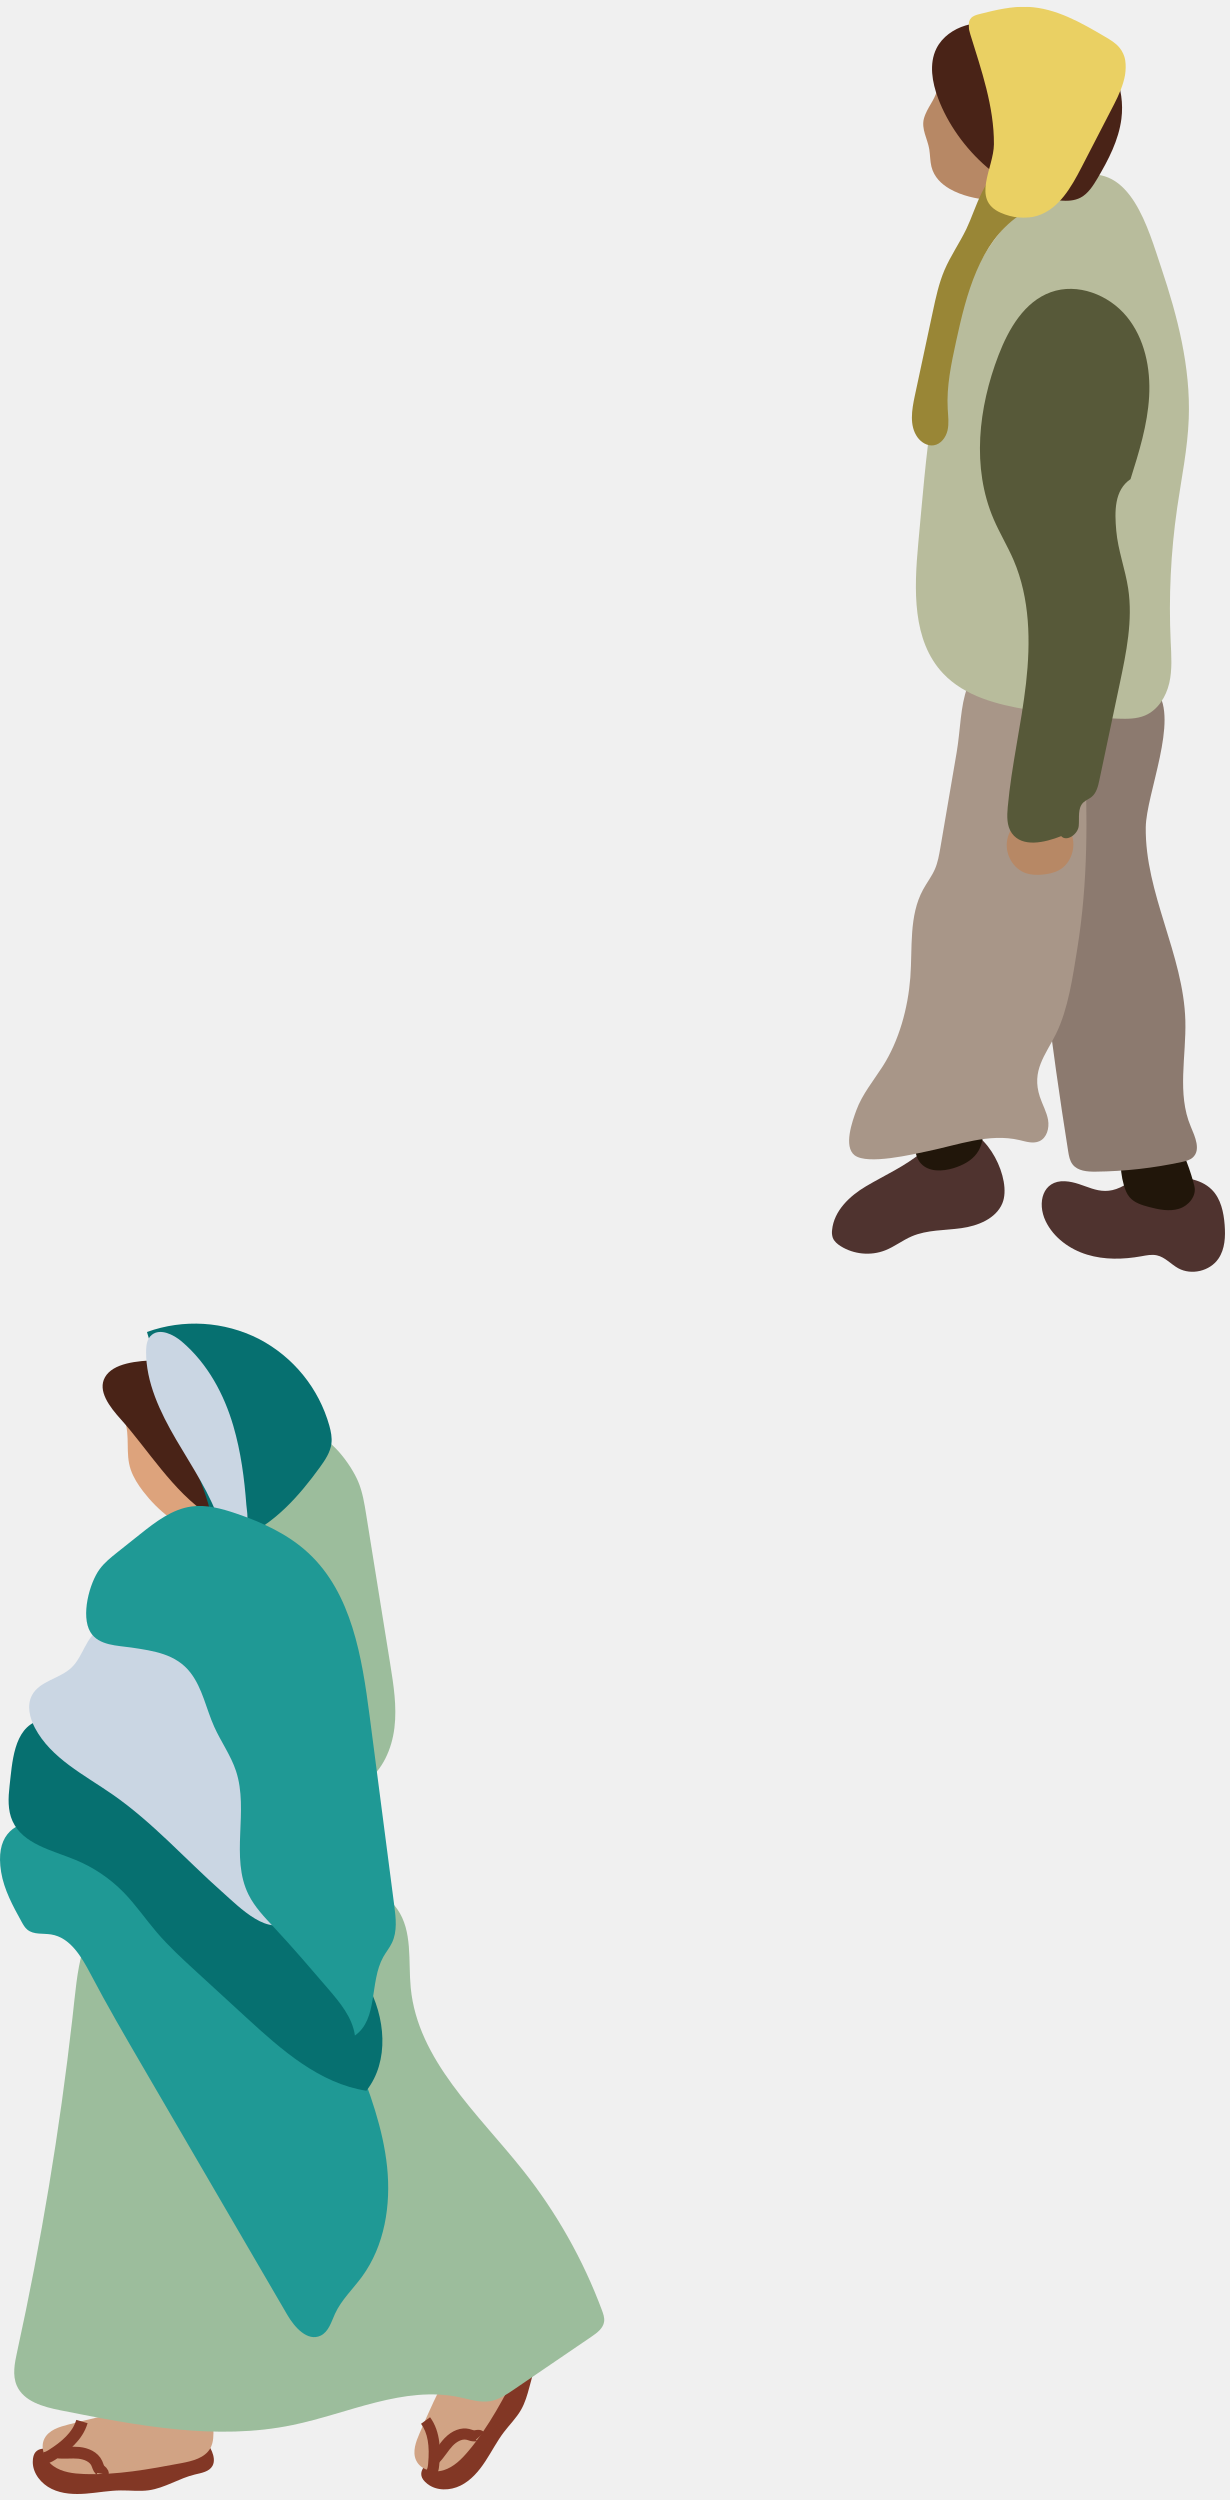
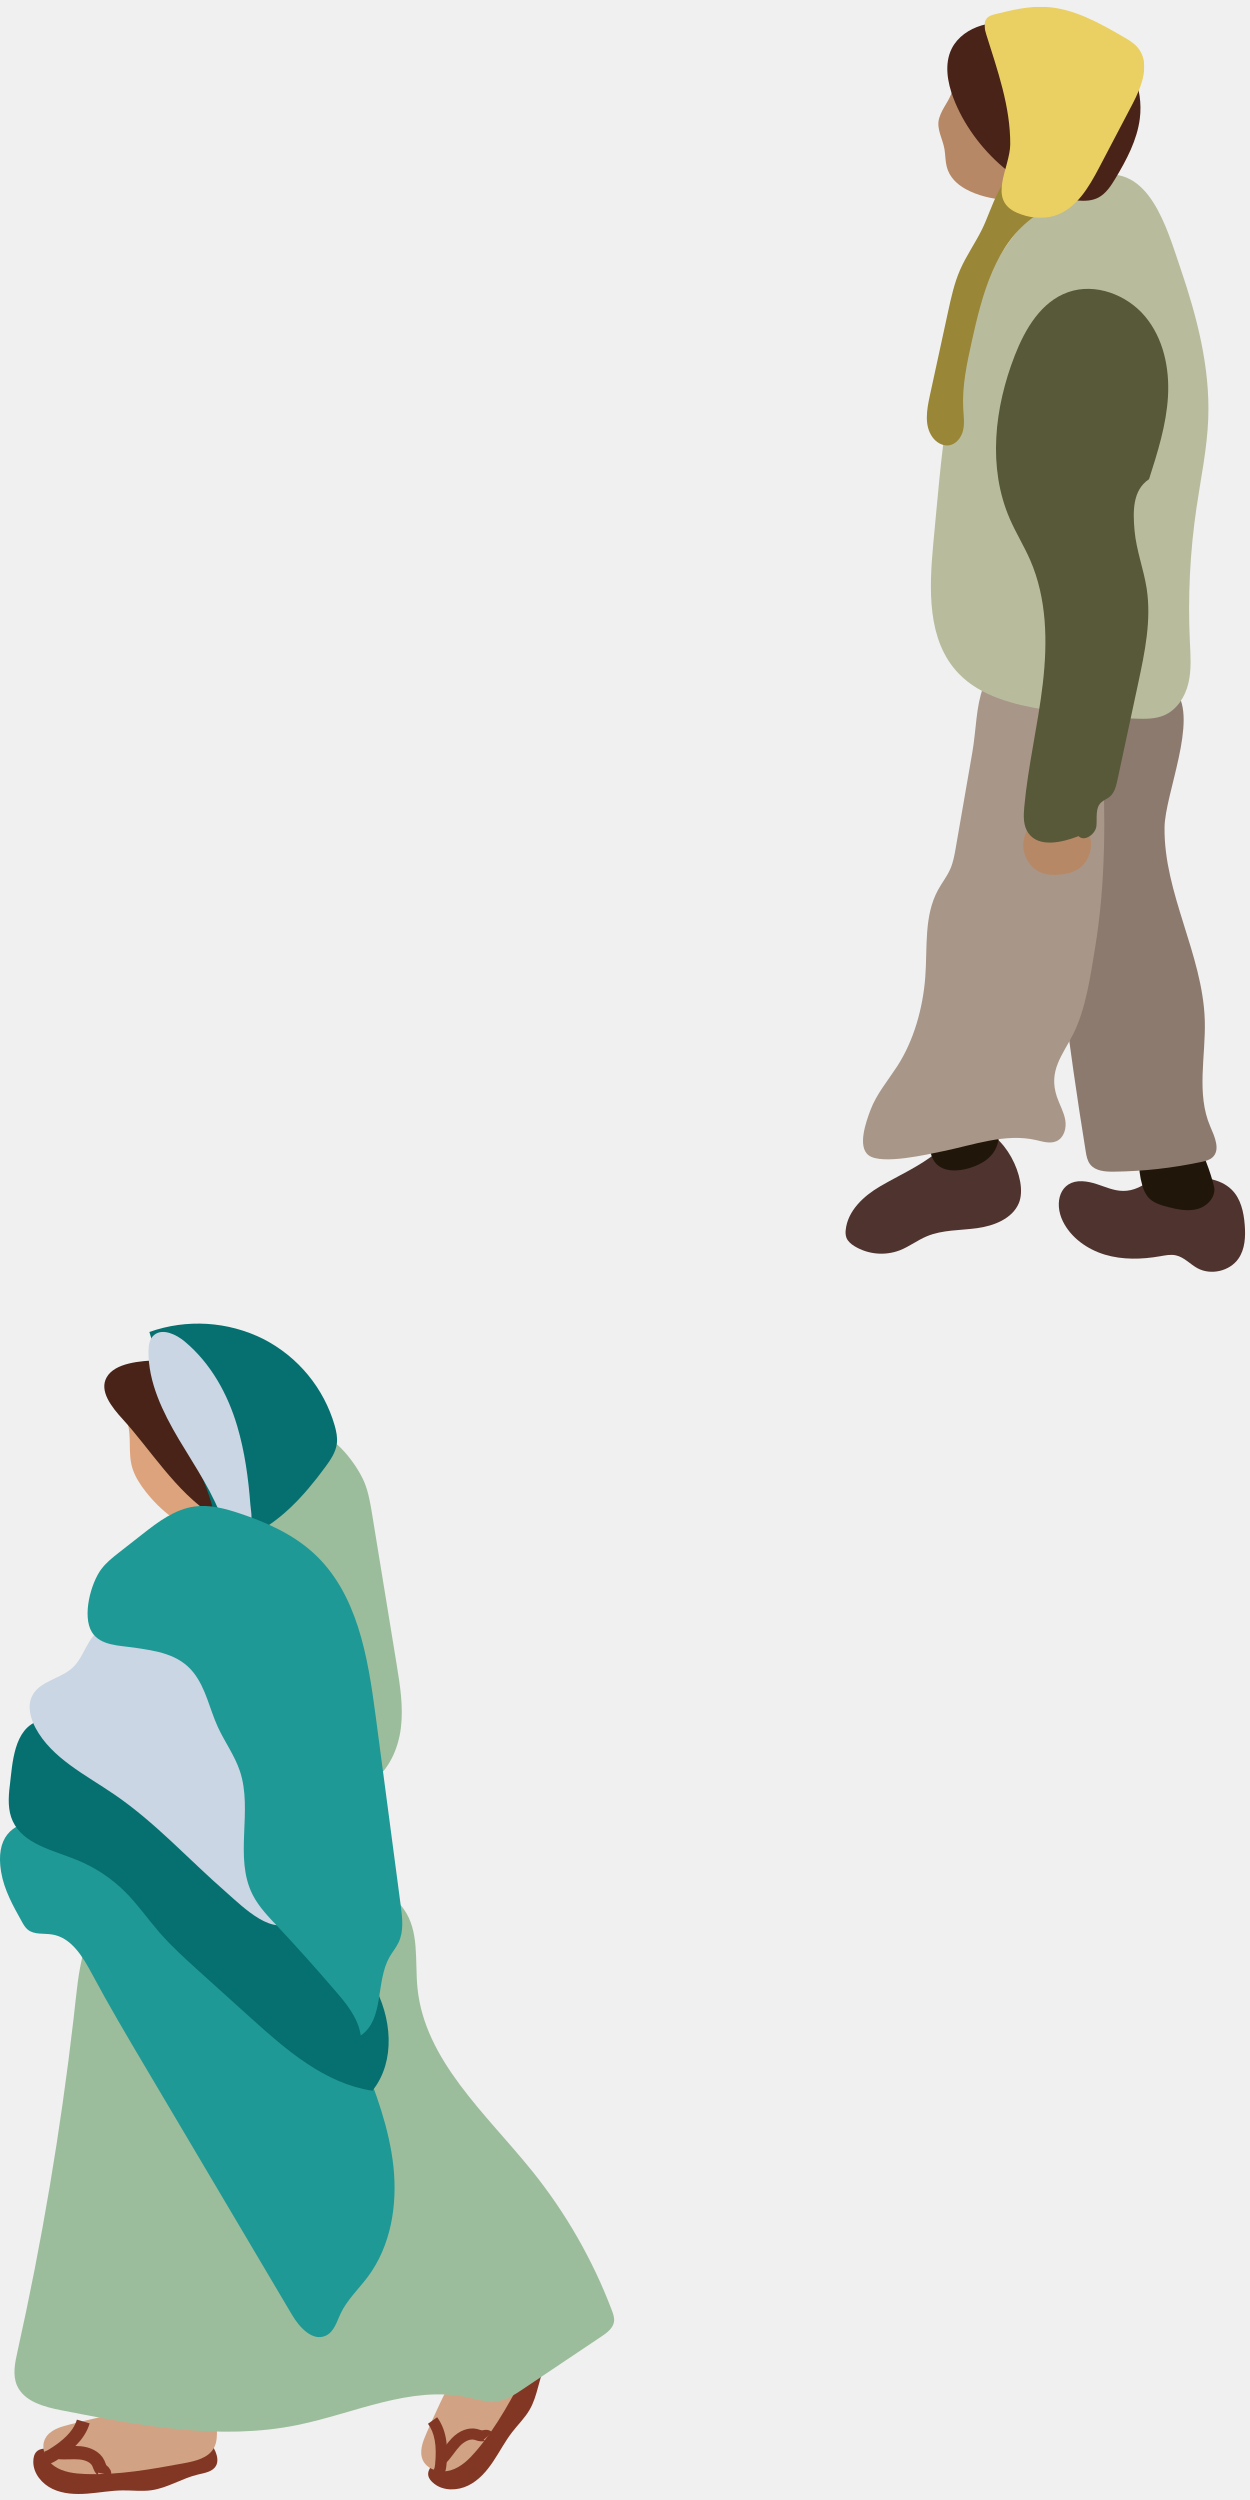
- <svg xmlns="http://www.w3.org/2000/svg" xmlns:xlink="http://www.w3.org/1999/xlink" width="61" height="124" viewBox="0 0 61 124">
+ <svg xmlns="http://www.w3.org/2000/svg" xmlns:xlink="http://www.w3.org/1999/xlink" width="47" height="94" viewBox="0 0 47 94">
  <defs>
-     <path id="a" d="M.188.297h7.797v10.468H.188z" />
+     <path id="a" d="M.144.225h6.009V8.16H.144z" />
  </defs>
  <g fill="none" fill-rule="evenodd">
-     <path fill="#DDA37C" d="M9.37 67.458c-.661-.215-1.38.18-1.842.696-.463.518-.769 1.16-1.232 1.677-.079.087-.165.178-.183.293-.017.108.03.215.067.318.286.784.027 1.647.304 2.452.135.393.363.748.616 1.078.744.97 1.745 1.77 2.914 2.132" />
-     <path fill="#823725" d="M21.201 123.203c.456.355 1.124.339 1.642.082.518-.256.907-.714 1.224-1.196.318-.48.58-1 .929-1.459.28-.369.616-.698.846-1.1.4-.699.447-1.546.778-2.28.138-.307.329-.648.194-.956-.097-.223-.34-.347-.577-.412-.215-.059-.458-.082-.653.027-.124.07-.216.184-.302.297-.894 1.174-1.6 2.473-2.392 3.713a17.086 17.086 0 0 1-1.292 1.798c-.398.475-1.118.924-.397 1.486" />
-     <path fill="#D1A384" d="M22.261 115.129c.465.134.69.692.626 1.169-.063.478-.338.896-.584 1.31-.58.978-1.034 2.024-1.486 3.067-.187.431-.375.928-.179 1.355.22.48.858.647 1.362.493.504-.154.896-.548 1.234-.951 1.042-1.242 1.79-2.697 2.53-4.139.254-.497.514-1.08.291-1.592-.135-.31-.42-.524-.695-.722-.553-.402-1.129-.813-1.8-.947" />
-     <path fill="#823725" d="M21.514 122.918l-.356-.423c.054-.045.07-.204.076-.273.089-.917-.022-1.554-.35-2.003l.448-.324c.541.741.518 1.714.453 2.38-.015.16-.044.453-.27.643" />
-     <path fill="#823725" d="M21.768 122.16l-.395-.386c.116-.12.218-.257.326-.403.106-.145.217-.296.349-.435.365-.384.824-.555 1.225-.46.043.01.085.024.126.037.048.015.107.035.13.031l.04-.007c.09-.017.3-.059.45.111l-.417.363c.046.052.104.06.121.06-.014 0-.03.004-.045.007a1.04 1.04 0 0 1-.08.014.826.826 0 0 1-.368-.054c-.029-.009-.057-.019-.086-.025-.245-.06-.519.118-.695.302a4.035 4.035 0 0 0-.304.382c-.114.155-.233.316-.377.463M1.625 122.106c-.002.576.42 1.094.94 1.345.52.252 1.12.278 1.697.234.576-.045 1.148-.155 1.726-.16.464-.006.931.057 1.39-.007.8-.111 1.5-.594 2.286-.782.327-.078.714-.137.876-.431.118-.214.066-.482-.026-.708-.085-.206-.216-.411-.421-.499-.131-.056-.278-.057-.42-.056-1.48.013-2.941.252-4.41.386-.737.067-1.477.11-2.217.082-.62-.024-1.417-.317-1.42.596" />
-     <path fill="#D1A384" d="M8.678 118c.178.449-.127.968-.544 1.21-.418.242-.918.282-1.397.341-1.13.14-2.238.423-3.342.705-.457.116-.965.272-1.185.688-.245.466.012 1.072.443 1.376.431.304.983.371 1.51.391 1.623.062 3.234-.239 4.83-.538.55-.104 1.171-.255 1.442-.745.163-.296.158-.652.148-.99-.02-.681-.047-1.388-.35-1.998" />
-     <path fill="#9CBD9C" d="M.847 116.661c-.12.551-.24 1.145-.016 1.663.345.793 1.32 1.059 2.171 1.228 3.8.757 7.726 1.515 11.52.728 2.767-.575 5.516-1.964 8.28-1.375.498.105 1.003.276 1.505.193.435-.072.813-.326 1.177-.574l3.862-2.631c.272-.186.57-.409.618-.735.028-.194-.04-.387-.108-.571-.93-2.5-2.257-4.851-3.917-6.94-2.24-2.82-5.22-5.466-5.566-9.046-.13-1.334.102-2.81-.668-3.909-.45-.64-1.167-1.032-1.858-1.4l-3.816-2.036c-.446-.238-.903-.479-1.402-.554-.486-.074-.982.015-1.459.134-2.039.51-3.92 1.613-5.385 3.113-1.885 1.93-1.902 3.599-2.196 6.18a164.015 164.015 0 0 1-2.742 16.532" />
-     <path fill="#1F9995" d="M.056 92.85c.144.883.583 1.686 1.015 2.47.078.142.16.289.286.392.314.26.777.173 1.18.237.948.15 1.507 1.11 1.953 1.957.82 1.56 1.707 3.084 2.595 4.608l4.087 7.018 3.083 5.293c.36.617 1.003 1.332 1.648 1.023.399-.192.528-.68.712-1.082.315-.69.886-1.224 1.335-1.836 1.129-1.54 1.448-3.556 1.25-5.454-.197-1.898-.867-3.711-1.563-5.488-.101-.257-.204-.518-.37-.74-.172-.228-.402-.406-.624-.586-1.929-1.567-3.455-3.605-5.507-5.008-.695-.474-1.442-.87-2.123-1.362-1.305-.943-2.353-2.225-3.741-3.04-1.924-1.13-5.78-1.854-5.216 1.599" />
-     <path fill="#067070" d="M.474 88.587c-.067.584-.096 1.2.146 1.737.516 1.148 1.962 1.448 3.129 1.929.884.365 1.694.91 2.364 1.59.609.618 1.098 1.341 1.662 2 .6.701 1.282 1.327 1.962 1.951l2.505 2.299c1.73 1.588 3.606 3.248 5.93 3.608 1.161-1.477.946-3.67.03-5.309-.916-1.639-2.4-2.869-3.789-4.136a54.035 54.035 0 0 1-6.938-7.668c-.157-.21-.318-.428-.54-.567-.244-.152-.537-.196-.821-.237-1.18-.17-2.985-.786-4.176-.446-1.281.364-1.333 2.158-1.464 3.25" />
-     <path fill="#492317" d="M6.002 70.408c-.573-.636-1.174-1.425-.794-2.098.396-.7 1.589-.818 2.596-.845l1.352-.037c.5-.014 1.028-.023 1.48.168.491.206.795.607 1.023 1 .81 1.389 1.025 2.926.898 4.403-.103 1.206-.089 3.487-2.21 2.131-1.732-1.107-3.062-3.301-4.345-4.722" />
-     <path fill="#9CBD9C" d="M17.771 73.5c.211.507.3 1.055.387 1.597.4 2.479.797 4.957 1.196 7.435.168 1.048.337 2.111.21 3.165-.127 1.053-.59 2.113-1.459 2.725.547-3.178-.717-6.37-2.13-9.27-.182-.372-.369-.746-.637-1.061-.854-1.004-2.423-1.289-3.066-2.438-.501-.896-.242-2.067.387-2.878.531-.685 1.8-1.8 2.745-1.688.976.116 2.022 1.585 2.367 2.413" />
-     <path fill="#067070" d="M9.487 72.366a57.204 57.204 0 0 1-2.197-6.3 7.02 7.02 0 0 1 5.55.344 6.985 6.985 0 0 1 3.497 4.31c.078.286.138.583.102.878-.055.44-.316.824-.576 1.183-1.022 1.41-2.275 2.845-3.933 3.509-1.221.489-1.23.145-1.429-.965-.184-1.031-.614-1.998-1.014-2.959" />
-     <path fill="#CAD6E3" d="M10.921 75.586c-.474-1.485-1.389-2.818-2.187-4.184-.798-1.367-1.503-2.85-1.488-4.383.003-.3.05-.628.29-.816.414-.327 1.062-.017 1.478.336 1.293 1.1 2.103 2.625 2.56 4.19.373 1.277.548 2.605.645 3.914.026.346.162.861-.132 1.13-.304.277-1.033.23-1.166-.187M11.022 93.842c-1.82-1.614-3.45-3.456-5.45-4.843-1.4-.972-3.04-1.786-3.837-3.29-.266-.503-.416-1.13-.145-1.631.384-.712 1.381-.811 1.965-1.373.575-.554.704-1.518 1.402-1.908.383-.215.848-.199 1.287-.177.78.038 1.6.089 2.261.504.433.273.761.68 1.08 1.079l1.55 1.942c1.728 2.163 3.514 4.455 3.968 7.183.196 1.178.146 2.885-.72 3.827-.963 1.046-2.533-.579-3.36-1.313" />
-     <path fill="#1F9995" d="M4.944 77.829c.24-.327.562-.584.88-.837l1.124-.895c.767-.61 1.585-1.244 2.557-1.376.738-.1 1.482.104 2.187.342 1.305.442 2.591 1.028 3.6 1.964 2.157 2 2.66 5.163 3.04 8.076l1.224 9.418c.08.617.155 1.275-.112 1.837-.118.249-.296.463-.431.702-.695 1.234-.246 3.09-1.409 3.902-.123-.888-.73-1.62-1.314-2.302-.885-1.032-1.77-2.065-2.697-3.06-.47-.503-.959-1.008-1.265-1.625-.924-1.857.028-4.163-.622-6.132-.256-.775-.745-1.45-1.08-2.194-.397-.88-.58-1.909-1.18-2.686-.719-.928-1.821-1.078-2.916-1.243-.692-.104-1.636-.09-2.045-.766-.486-.803-.05-2.436.459-3.125" />
-     <path stroke="#823725" stroke-width=".584" d="M2.101 121.909c.164.035.327-.054.47-.144.644-.405 1.28-.928 1.493-1.657M2.831 121.64c.359.043.723-.014 1.083.021.359.036.742.195.89.524.05.11.073.239.159.325.06.061.158.117.142.202" />
-     <path fill="#4F332F" d="M55.566 58.895c.209-.097.398-.23.607-.327.505-.23 1.082-.222 1.637-.21.814.019 1.715.072 2.292.646.451.45.593 1.12.641 1.755.044.577.017 1.195-.31 1.672-.421.618-1.336.835-1.992.475-.364-.2-.653-.552-1.059-.641-.255-.056-.518 0-.775.047-.892.159-1.825.182-2.69-.083-.866-.265-1.66-.843-2.052-1.658-.44-.916-.145-2.034.951-1.982.997.048 1.654.817 2.75.306" />
-     <path fill="#21160A" d="M59.242 58.836c.12.485-.29.976-.77 1.121-.48.146-.996.037-1.481-.09-.355-.093-.729-.208-.966-.488-.144-.17-.222-.385-.283-.6-.234-.819-.23-1.767.281-2.45 1.7-2.27 2.914 1.268 3.22 2.507" />
-     <path fill="#8C7A6F" d="M56.83 41.03c-.045 3.274 1.87 6.314 1.963 9.587.05 1.77-.422 3.628.268 5.259.215.508.511 1.166.101 1.535-.144.13-.341.178-.53.22a21.282 21.282 0 0 1-4.287.483c-.415.005-.89-.03-1.144-.358-.142-.183-.183-.422-.22-.652a225.054 225.054 0 0 1-1.962-16.013c-.193-2.236-.243-4.783 1.355-6.361 1.02-1.009 3.922-1.821 5.01-.439 1.095 1.391-.532 5.09-.554 6.74" />
-     <path fill="#4F332F" d="M49.72 59.677c-.319.768-1.212 1.126-2.038 1.24-.826.116-1.692.077-2.459.405-.458.196-.857.515-1.32.696-.713.28-1.556.2-2.203-.207-.166-.104-.326-.238-.395-.421a.859.859 0 0 1-.033-.386c.093-.945.867-1.683 1.686-2.167.955-.563 1.902-.976 2.764-1.684.528-.434 1.103-1.153 1.86-1.153 1.382-.002 2.622 2.506 2.137 3.677" />
-     <path fill="#21160A" d="M45.458 55.042c.115.446.003.914-.052 1.372-.055.457-.034.971.282 1.307.39.415 1.06.387 1.606.22.444-.137.883-.358 1.156-.732.555-.762.244-1.82-.086-2.702-.094-.25-.192-.508-.376-.703-.255-.272-.635-.381-.995-.48-.22-.06-.448-.12-.673-.085-.41.064-.714.443-.818.844-.104.402-.05.825.006 1.235" />
-     <path fill="#A89688" d="M47.451 37.315l-.809 4.732c-.062.36-.125.726-.27 1.062-.157.36-.402.673-.589 1.018-.707 1.302-.52 2.88-.631 4.356-.115 1.51-.553 3.137-1.38 4.423-.453.705-1.01 1.377-1.3 2.171-.2.546-.644 1.791-.084 2.224.64.495 2.915-.053 3.644-.205 1.502-.312 3.03-.897 4.524-.55.33.077.687.197.997.058.372-.168.5-.648.432-1.05-.068-.4-.28-.762-.407-1.149-.43-1.302.271-2.059.795-3.115.617-1.246.84-2.875 1.06-4.234.531-3.26.521-6.586.355-9.876-.052-1.045-.133-2.138-.69-3.025a3.227 3.227 0 0 0-2.482-1.479c-3.187-.206-2.793 2.463-3.165 4.639" />
-     <path fill="#B78865" d="M52.981 41.069c.486.645.26 1.697-.447 2.088-.257.141-.552.2-.844.225-.266.022-.539.016-.792-.067-.634-.208-1.04-.916-.954-1.576.086-.66.618-1.223 1.259-1.407.64-.184 1.36-.01 1.887.398" />
-     <path fill="#B8BC9C" d="M57.602 13.294c.81 2.415 1.456 4.93 1.36 7.474-.055 1.484-.361 2.947-.574 4.417a35.05 35.05 0 0 0-.322 6.64c.032.688.084 1.389-.072 2.061-.156.672-.56 1.328-1.196 1.6-.418.178-.89.175-1.344.16a34.12 34.12 0 0 1-4.469-.445c-1.529-.254-3.134-.665-4.199-1.789-1.555-1.641-1.447-4.193-1.242-6.441l.152-1.665c.386-4.228.816-8.6 2.907-12.298 1.079-1.908 2.756-3.673 4.934-4.261 2.538-.685 3.41 2.596 4.065 4.547" />
-     <path fill="#575939" d="M56.074 23.766c.42-1.339.844-2.695.923-4.097.08-1.4-.219-2.875-1.108-3.963-.89-1.088-2.444-1.69-3.768-1.214-1.32.476-2.095 1.827-2.597 3.133-.995 2.594-1.336 5.568-.241 8.121.297.693.692 1.34.99 2.033.816 1.903.851 4.052.618 6.11-.234 2.056-.721 4.08-.907 6.142-.04.446-.056.933.204 1.298.513.719 1.625.469 2.447.143.272.303.832-.097.87-.502.038-.405-.065-.882.227-1.166.118-.114.282-.171.41-.275.243-.197.322-.528.387-.835l1.008-4.775c.329-1.559.66-3.159.42-4.733-.147-.963-.504-1.889-.59-2.858-.086-.97-.1-2.015.707-2.562" />
-     <path fill="#B78865" d="M45.906 5.653c-.03.072-.057.146-.078.221-.143.523.179 1.014.263 1.524.046.283.04.585.106.86.129.532.51.881.906 1.109.613.35 1.299.486 1.982.564.976.112 2.005.104 2.933-.428.929-.53 1.726-1.704 1.72-2.961-.001-.63-.197-1.212-.399-1.768-.18-.497-.37-.995-.655-1.4-.625-.887-1.609-1.2-2.54-1.475-.905-.268-2.154-.59-2.898.455-.544.764-.53 1.838-.984 2.64-.123.218-.26.43-.356.659" />
-     <path fill="#492317" d="M46.53 4.875c-.294-.783-.46-1.71-.083-2.47.289-.581.854-.961 1.441-1.14.587-.179 1.202-.182 1.808-.184 1.497-.006 3.09.02 4.32.907 1.153.834 1.798 2.404 1.605 3.908-.136 1.06-.644 2.029-1.18 2.94-.222.375-.468.764-.837.962-.309.166-.667.176-1.007.15-2.603-.2-5.116-2.54-6.067-5.073" />
-     <path fill="#998636" d="M51.533 9.804c-.203.41-.637.64-1.011.901-1.949 1.36-2.593 3.898-3.097 6.216-.24 1.109-.483 2.234-.418 3.366.02.356.07.717-.01 1.064-.081.347-.333.684-.686.737-.312.046-.621-.144-.805-.4-.411-.575-.28-1.358-.133-2.048l.896-4.19c.149-.698.3-1.402.58-2.06.303-.706.75-1.342 1.084-2.035.484-1 .879-2.749 2.057-3.219.968-.386 2.056.637 1.543 1.668" />
-     <g transform="translate(47.856 .039)">
+     <path fill="#DDA37C" d="M7.22 51.138c-.51-.163-1.063.135-1.42.527-.357.393-.592.88-.95 1.271-.06.066-.126.135-.14.222-.013.083.023.164.052.242.22.594.02 1.248.234 1.858.104.299.28.568.475.818.573.735 1.344 1.341 2.245 1.616" />
+     <path fill="#823725" d="M16.335 93.396c.351.269.866.256 1.265.062.4-.194.699-.541.943-.906.245-.365.447-.758.716-1.106.216-.28.475-.53.652-.835.309-.53.345-1.172.6-1.728.106-.232.253-.491.15-.724-.076-.17-.263-.263-.446-.313-.165-.045-.352-.062-.503.02a.799.799 0 0 0-.232.226c-.69.89-1.233 1.874-1.844 2.815-.306.471-.629.933-.995 1.362-.307.36-.862.701-.306 1.127" />
+     <path fill="#D1A384" d="M17.152 87.275c.358.102.532.525.483.886-.05.362-.261.68-.45.994-.448.74-.797 1.534-1.146 2.324-.144.327-.288.704-.138 1.028.17.363.661.49 1.05.374.389-.117.69-.416.951-.722.803-.94 1.379-2.044 1.949-3.137.196-.377.396-.818.224-1.207-.103-.235-.324-.397-.535-.547-.426-.305-.87-.617-1.387-.719" />
+     <path fill="#823725" d="M16.576 93.18l-.274-.32c.042-.035.054-.156.059-.208.068-.695-.017-1.178-.27-1.518l.345-.246c.417.562.399 1.3.35 1.805-.013.12-.035.343-.21.487" />
+     <path fill="#823725" d="M16.772 92.605l-.305-.293c.09-.09.169-.194.252-.305.082-.11.167-.224.269-.33.281-.29.635-.42.944-.348.032.007.065.018.097.028.037.011.082.026.1.023l.031-.005c.07-.013.231-.045.346.084l-.32.275a.13.13 0 0 0 .093.045l-.036.006a.646.646 0 0 1-.345-.03c-.022-.007-.044-.015-.066-.02-.188-.044-.4.09-.535.23a3.068 3.068 0 0 0-.234.289c-.089.118-.18.24-.29.351M1.252 92.564c-.002.437.323.83.724 1.02.4.19.864.21 1.308.177.444-.034.884-.117 1.33-.122.357-.004.717.044 1.071-.005.616-.084 1.156-.45 1.76-.592.253-.06.551-.104.676-.327.09-.162.051-.365-.02-.536-.066-.157-.166-.312-.325-.379a.816.816 0 0 0-.324-.042c-1.139.01-2.265.19-3.397.292-.568.051-1.138.084-1.708.062-.478-.017-1.092-.24-1.095.452" />
+     <path fill="#D1A384" d="M6.686 89.452c.137.34-.097.734-.419.917-.322.183-.707.213-1.077.259-.87.106-1.723.32-2.574.534-.352.088-.744.206-.913.522-.189.353.01.812.341 1.043.332.23.758.28 1.164.296 1.25.046 2.492-.181 3.721-.408.424-.079.903-.194 1.11-.564.127-.225.123-.495.115-.751-.016-.517-.036-1.052-.27-1.515" />
+     <path fill="#9CBD9C" d="M.653 88.437c-.093.417-.185.868-.013 1.26.266.602 1.018.803 1.673.931 2.928.574 5.953 1.149 8.876.552 2.132-.436 4.25-1.489 6.38-1.043.384.08.773.21 1.16.147.334-.055.626-.247.906-.435l2.976-1.995c.21-.14.438-.31.476-.557.022-.147-.03-.294-.083-.433a19.216 19.216 0 0 0-3.018-5.261c-1.725-2.137-4.021-4.143-4.289-6.857-.1-1.012.079-2.13-.515-2.963-.345-.486-.898-.782-1.43-1.062l-2.941-1.543c-.344-.18-.696-.363-1.08-.42-.375-.056-.757.011-1.124.102a8.885 8.885 0 0 0-4.15 2.36c-1.452 1.463-1.465 2.727-1.691 4.684A122.494 122.494 0 0 1 .653 88.437" />
+     <path fill="#1F9995" d="M.043 70.387c.11.669.45 1.278.782 1.872.06.107.123.218.22.297.243.197.6.131.91.18.73.113 1.16.84 1.504 1.483.632 1.183 1.316 2.338 2 3.493l3.15 5.32 2.375 4.013c.276.467.772 1.01 1.269.775.308-.145.407-.515.549-.82.243-.523.683-.928 1.028-1.392.87-1.167 1.116-2.696.964-4.134-.152-1.439-.668-2.814-1.205-4.16-.078-.196-.157-.393-.285-.561-.132-.173-.31-.308-.48-.445-1.487-1.187-2.663-2.733-4.244-3.796-.535-.36-1.11-.66-1.636-1.033-1.005-.714-1.812-1.687-2.882-2.305C2.58 68.32-.391 67.77.042 70.387" />
+     <path fill="#067070" d="M.366 67.155c-.053.443-.075.91.111 1.316.398.87 1.513 1.098 2.411 1.463.682.276 1.306.689 1.822 1.206.469.468.846 1.016 1.28 1.515.463.532.988 1.006 1.512 1.48l1.93 1.742c1.333 1.204 2.779 2.462 4.57 2.735.894-1.12.728-2.782.023-4.024-.706-1.243-1.85-2.175-2.92-3.136A41.205 41.205 0 0 1 5.76 65.64c-.12-.16-.244-.324-.416-.43-.187-.114-.413-.148-.632-.18-.91-.129-2.3-.595-3.218-.338-.987.276-1.026 1.636-1.127 2.464" />
+     <path fill="#492317" d="M4.624 53.373c-.441-.481-.904-1.08-.611-1.59.304-.53 1.224-.62 2-.64l1.041-.029c.385-.01.793-.017 1.14.128.38.156.613.46.79.758.623 1.053.789 2.218.691 3.338-.08.914-.068 2.643-1.702 1.615-1.335-.839-2.36-2.502-3.349-3.58" />
+     <path fill="#9CBD9C" d="M13.693 55.717c.162.385.23.8.298 1.212l.92 5.636c.13.794.26 1.6.163 2.399-.098.798-.455 1.601-1.124 2.066.421-2.41-.552-4.83-1.642-7.028-.14-.282-.284-.565-.49-.804-.659-.761-1.867-.977-2.362-1.848-.387-.68-.187-1.567.298-2.182.41-.519 1.387-1.365 2.115-1.28.752.088 1.558 1.202 1.824 1.83" />
+     <path fill="#067070" d="M7.31 54.858a42.895 42.895 0 0 1-1.693-4.776 5.49 5.49 0 0 1 4.276.26 5.314 5.314 0 0 1 2.694 3.268c.06.217.107.443.079.666-.042.333-.243.624-.444.896-.787 1.07-1.753 2.157-3.03 2.66-.94.371-.948.11-1.101-.73-.142-.782-.473-1.515-.781-2.244" />
+     <path fill="#CAD6E3" d="M8.415 57.3c-.365-1.127-1.07-2.137-1.686-3.173-.615-1.036-1.158-2.16-1.146-3.323.002-.226.038-.475.223-.618.32-.247.819-.013 1.14.255.995.834 1.62 1.99 1.972 3.176.287.968.422 1.975.497 2.967.02.263.125.653-.102.856-.234.21-.796.175-.898-.14M8.493 71.138c-1.402-1.224-2.66-2.62-4.2-3.67-1.078-.738-2.342-1.355-2.956-2.495-.205-.381-.32-.857-.112-1.237.296-.54 1.064-.614 1.514-1.04.443-.42.543-1.15 1.08-1.447.295-.162.654-.15.992-.134.601.03 1.233.067 1.742.382.334.207.586.515.832.818l1.195 1.472c1.33 1.64 2.707 3.378 3.057 5.446.15.892.112 2.187-.555 2.9-.742.794-1.952-.438-2.59-.995" />
+     <path fill="#1F9995" d="M3.809 59c.186-.249.433-.444.678-.635l.866-.678c.591-.464 1.222-.944 1.97-1.043.57-.076 1.142.078 1.685.259 1.006.335 1.997.779 2.775 1.488 1.662 1.517 2.049 3.915 2.341 6.123l.944 7.139c.062.468.12.966-.086 1.393-.091.188-.229.35-.333.532-.535.935-.19 2.342-1.085 2.958-.095-.673-.563-1.229-1.013-1.745a73.857 73.857 0 0 0-2.078-2.32c-.362-.382-.738-.764-.975-1.232-.711-1.408.022-3.155-.479-4.648-.197-.588-.574-1.1-.832-1.664-.305-.667-.446-1.447-.91-2.036-.553-.703-1.402-.817-2.245-.942-.534-.079-1.26-.068-1.576-.58-.375-.61-.038-1.847.353-2.37" />
+     <path stroke="#823725" stroke-width=".5" d="M1.619 92.415c.126.027.252-.041.362-.109.496-.307.986-.704 1.15-1.257M2.182 92.212c.276.031.557-.012.833.015.277.027.572.148.686.397.039.084.056.181.123.246.047.047.122.09.109.153" />
+     <path fill="#4F332F" d="M42.813 44.646c.16-.073.307-.175.468-.248.389-.174.833-.168 1.26-.159.628.014 1.323.055 1.767.49.348.34.457.85.494 1.33.034.438.013.906-.238 1.268-.326.468-1.03.633-1.536.36-.28-.152-.503-.418-.815-.486-.197-.043-.4 0-.598.035-.687.12-1.406.138-2.073-.062-.667-.201-1.279-.64-1.58-1.257-.34-.694-.112-1.543.732-1.503.768.036 1.274.62 2.12.232" />
+     <path fill="#21160A" d="M45.646 44.601c.092.368-.224.74-.594.85-.369.111-.767.028-1.141-.068-.273-.07-.561-.158-.744-.37a1.185 1.185 0 0 1-.219-.454c-.18-.622-.176-1.34.217-1.858 1.31-1.72 2.246.962 2.48 1.9" />
+     <path fill="#8C7A6F" d="M43.787 31.104c-.035 2.481 1.44 4.786 1.513 7.267.039 1.341-.326 2.75.206 3.986.166.385.394.884.078 1.165-.11.098-.263.134-.409.165a16.655 16.655 0 0 1-3.303.368c-.32.003-.685-.024-.88-.272-.11-.139-.142-.32-.17-.494a167.979 167.979 0 0 1-1.512-12.14c-.149-1.694-.188-3.625 1.044-4.822.786-.764 3.022-1.38 3.86-.332.844 1.054-.41 3.859-.427 5.109" />
+     <path fill="#4F332F" d="M38.308 45.239c-.245.582-.933.854-1.57.94-.636.088-1.303.058-1.894.307-.353.148-.66.39-1.018.528a1.951 1.951 0 0 1-1.697-.157c-.128-.08-.25-.18-.304-.32a.641.641 0 0 1-.026-.292c.073-.716.67-1.276 1.3-1.642.735-.428 1.465-.741 2.13-1.277.407-.33.85-.874 1.433-.875 1.064-.001 2.02 1.9 1.646 2.788" />
+     <path fill="#21160A" d="M35.025 41.725c.088.339.002.694-.04 1.04-.043.347-.027.737.217.992.3.314.817.292 1.237.166.343-.104.68-.271.892-.555.427-.577.188-1.38-.067-2.048-.073-.19-.148-.385-.29-.533-.196-.206-.489-.29-.767-.364-.169-.046-.344-.091-.518-.064-.316.048-.55.336-.63.64-.08.304-.038.625.004.936" />
+     <path fill="#A89688" d="M36.56 28.287l-.623 3.587c-.047.274-.096.55-.208.805-.12.273-.31.51-.453.772-.545.987-.4 2.183-.487 3.302-.088 1.145-.426 2.378-1.063 3.353-.349.534-.778 1.044-1.002 1.646-.154.414-.496 1.358-.065 1.686.494.375 2.246-.04 2.809-.155 1.156-.237 2.334-.68 3.485-.417.255.058.53.149.768.043.287-.127.386-.49.333-.795-.052-.304-.215-.578-.314-.871-.33-.988.21-1.561.613-2.362.475-.945.647-2.179.817-3.21.41-2.471.401-4.992.274-7.486-.041-.792-.103-1.621-.532-2.293A2.493 2.493 0 0 0 39 24.77c-2.456-.157-2.153 1.867-2.44 3.516" />
+     <path fill="#B78865" d="M40.822 31.133c.374.489.2 1.286-.345 1.582a1.632 1.632 0 0 1-.65.171 1.574 1.574 0 0 1-.61-.05c-.489-.158-.802-.695-.735-1.195.066-.5.476-.927.97-1.066.493-.14 1.047-.008 1.453.3" />
+     <path fill="#B8BC9C" d="M44.382 10.078c.624 1.83 1.121 3.737 1.048 5.665-.042 1.126-.279 2.234-.442 3.349a26.147 26.147 0 0 0-.249 5.033c.025.522.065 1.053-.055 1.563s-.431 1.006-.922 1.212c-.322.135-.685.133-1.035.122a26.706 26.706 0 0 1-3.443-.338c-1.178-.192-2.415-.504-3.235-1.355-1.199-1.245-1.116-3.179-.958-4.884l.118-1.261c.297-3.205.628-6.52 2.239-9.323.831-1.447 2.124-2.785 3.801-3.23 1.956-.52 2.628 1.968 3.133 3.447" />
+     <path fill="#575939" d="M43.204 18.017c.324-1.016.65-2.044.712-3.106.062-1.063-.169-2.18-.854-3.005-.685-.825-1.883-1.281-2.903-.92-1.017.36-1.614 1.385-2.001 2.375-.767 1.966-1.03 4.22-.186 6.156.229.525.534 1.016.763 1.541.629 1.443.656 3.072.476 4.631-.18 1.56-.556 3.094-.699 4.657-.03.338-.043.707.158.984.395.545 1.252.355 1.885.108.21.23.64-.073.67-.38.03-.307-.05-.669.175-.884.091-.087.217-.13.315-.208.188-.15.25-.401.3-.633l.776-3.62c.253-1.182.508-2.395.323-3.589-.113-.729-.388-1.43-.454-2.166-.066-.735-.078-1.527.544-1.941" />
+     <path fill="#B78865" d="M35.37 4.285c-.023.055-.043.11-.06.168-.11.396.138.768.202 1.155.036.215.031.443.083.652.099.403.392.668.697.84.473.266 1.001.37 1.528.428.752.085 1.544.079 2.26-.324.715-.403 1.329-1.292 1.325-2.245-.001-.478-.152-.918-.308-1.34-.138-.377-.285-.754-.504-1.06-.482-.673-1.24-.911-1.957-1.12-.698-.203-1.66-.446-2.233.346-.42.579-.409 1.393-.759 2.001-.094.165-.2.326-.274.5" />
+     <path fill="#492317" d="M35.85 3.696c-.226-.594-.353-1.297-.063-1.873.222-.44.658-.728 1.11-.864.452-.136.927-.138 1.393-.14 1.154-.004 2.382.015 3.329.688.888.632 1.385 1.823 1.237 2.962-.105.804-.497 1.538-.91 2.23-.17.284-.36.578-.644.728-.239.127-.514.134-.777.114-2.005-.15-3.941-1.925-4.674-3.845" />
+     <path fill="#998636" d="M39.706 7.432c-.157.31-.49.485-.78.683-1.5 1.031-1.997 2.955-2.385 4.712-.186.84-.372 1.693-.323 2.552.016.27.055.544-.007.806-.063.263-.256.52-.529.56-.24.034-.479-.11-.62-.305-.317-.435-.216-1.029-.103-1.551l.69-3.177c.116-.53.232-1.063.448-1.56.234-.537.578-1.019.835-1.544.373-.759.677-2.084 1.585-2.44.746-.293 1.584.482 1.189 1.264" />
+     <g transform="translate(36.873 .03)">
      <mask id="b" fill="#fff">
        <use xlink:href="#a" />
      </mask>
-       <path fill="#EAD063" d="M.272 1.667C.188 1.394.118 1.06.314.852.42.74.578.697.727.659c.792-.2 1.6-.396 2.415-.357 1.378.066 2.627.783 3.814 1.482.258.15.52.307.71.536.637.769.2 1.916-.258 2.803L5.788 8.26c-.509.986-1.12 2.062-2.18 2.4-.596.19-1.258.106-1.831-.147-1.475-.649-.342-2.222-.334-3.397.011-1.87-.626-3.685-1.171-5.45" mask="url(#b)" />
+       <path fill="#EAD063" d="M.21 1.264C.145 1.056.09.804.242.646.324.56.445.529.56.5 1.17.347 1.792.2 2.421.229c1.061.05 2.024.594 2.939 1.123.198.115.4.233.546.406.491.583.155 1.453-.198 2.125L4.46 6.263c-.393.747-.863 1.562-1.68 1.818-.46.145-.97.081-1.411-.11-1.136-.493-.263-1.685-.257-2.576C1.12 3.977.629 2.601.21 1.264" mask="url(#b)" />
    </g>
  </g>
</svg>
